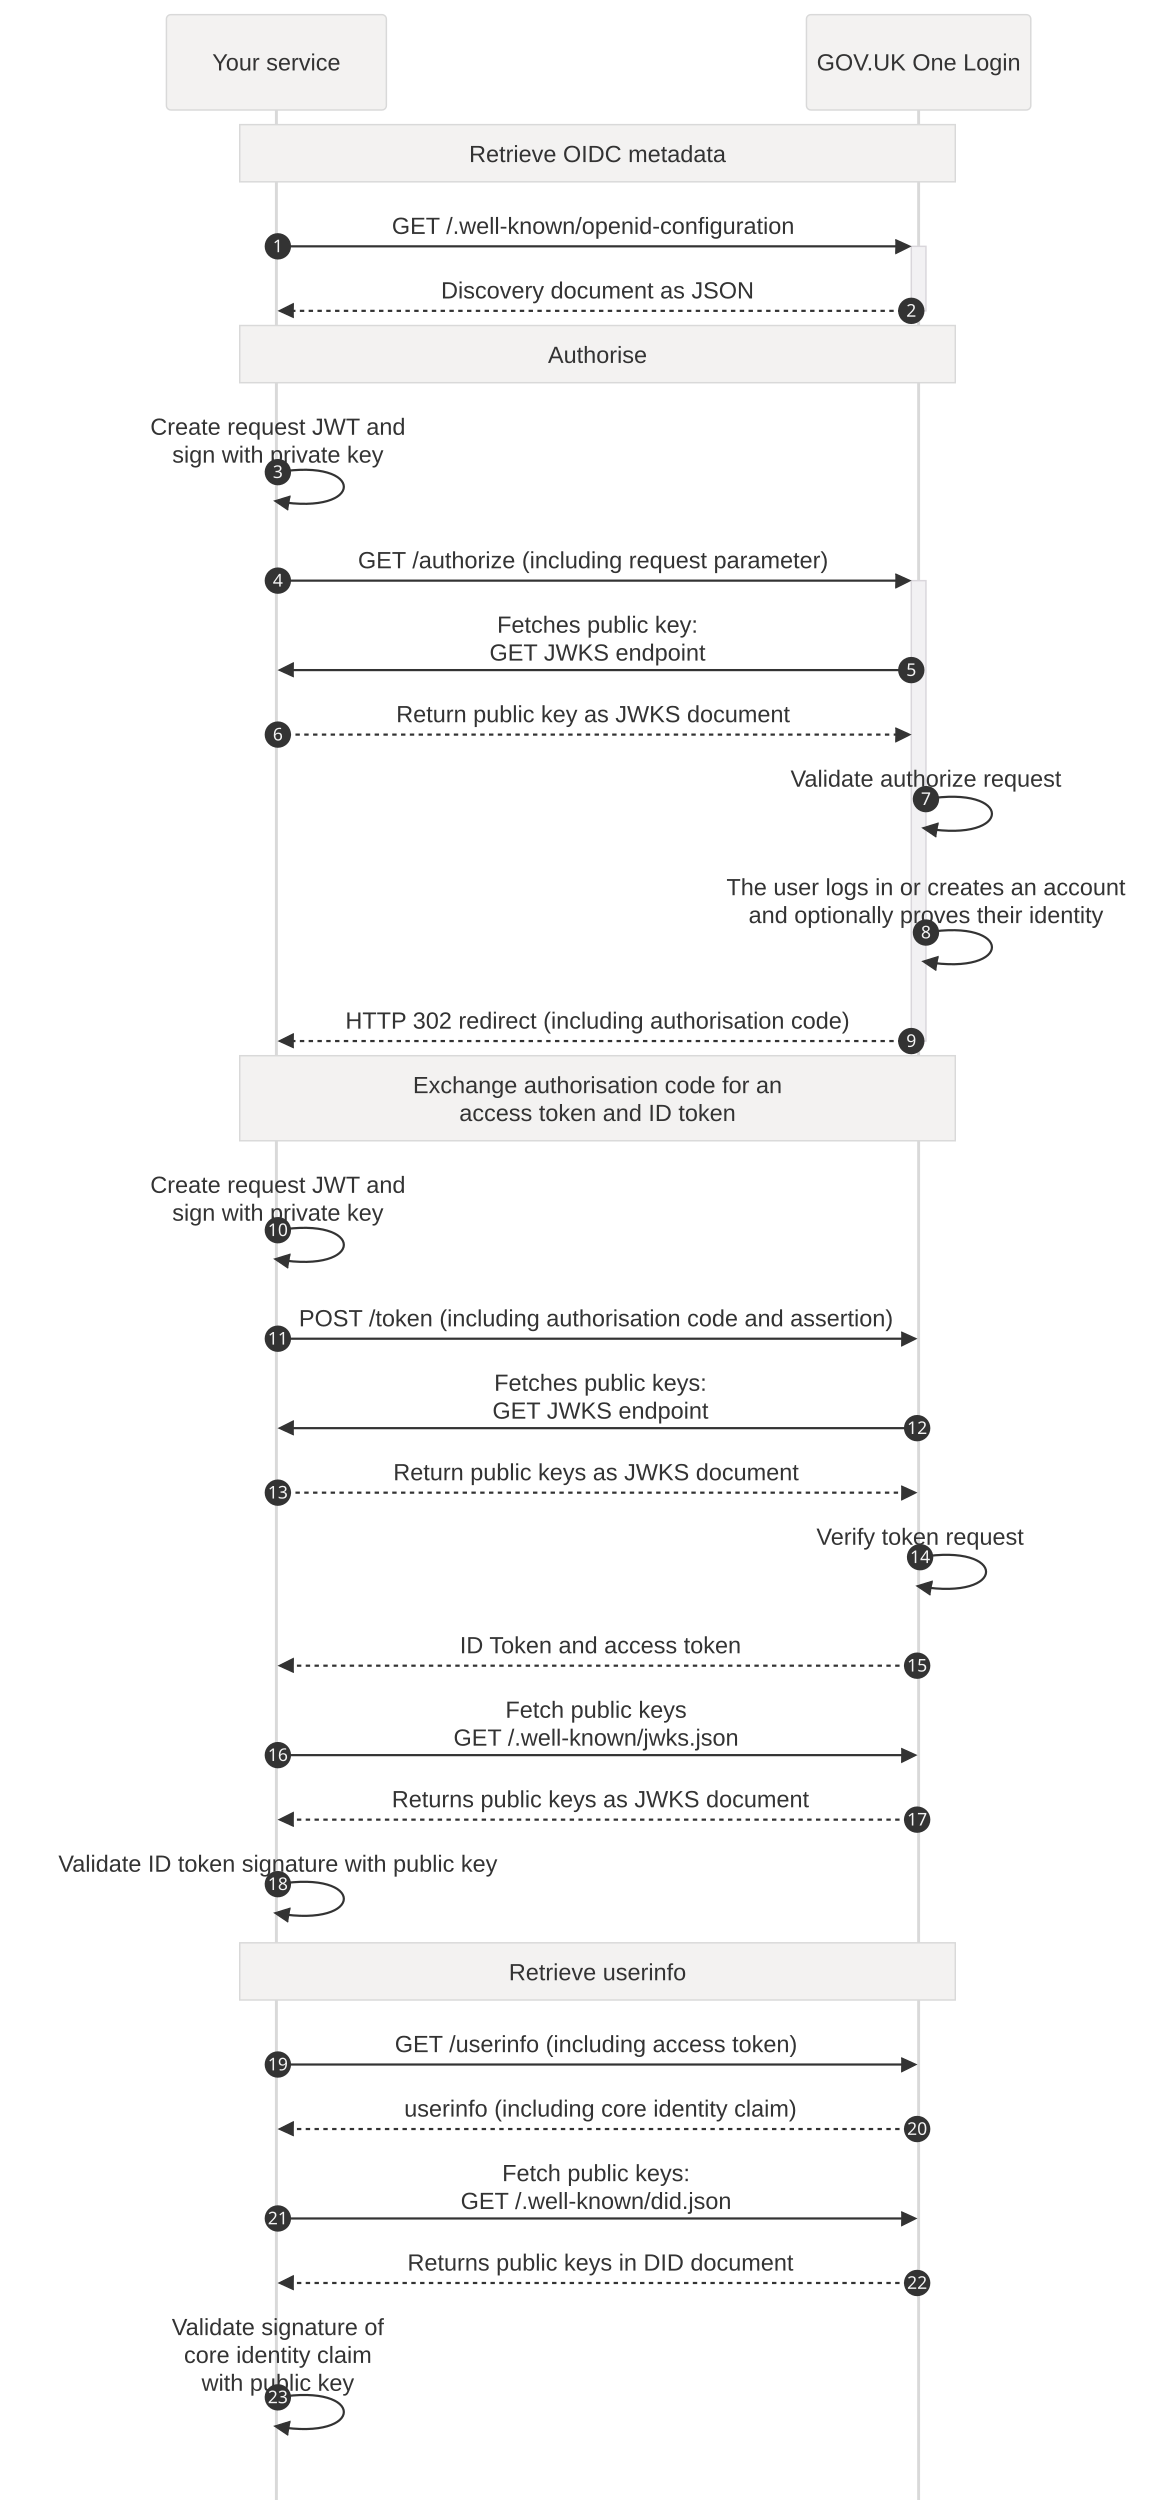
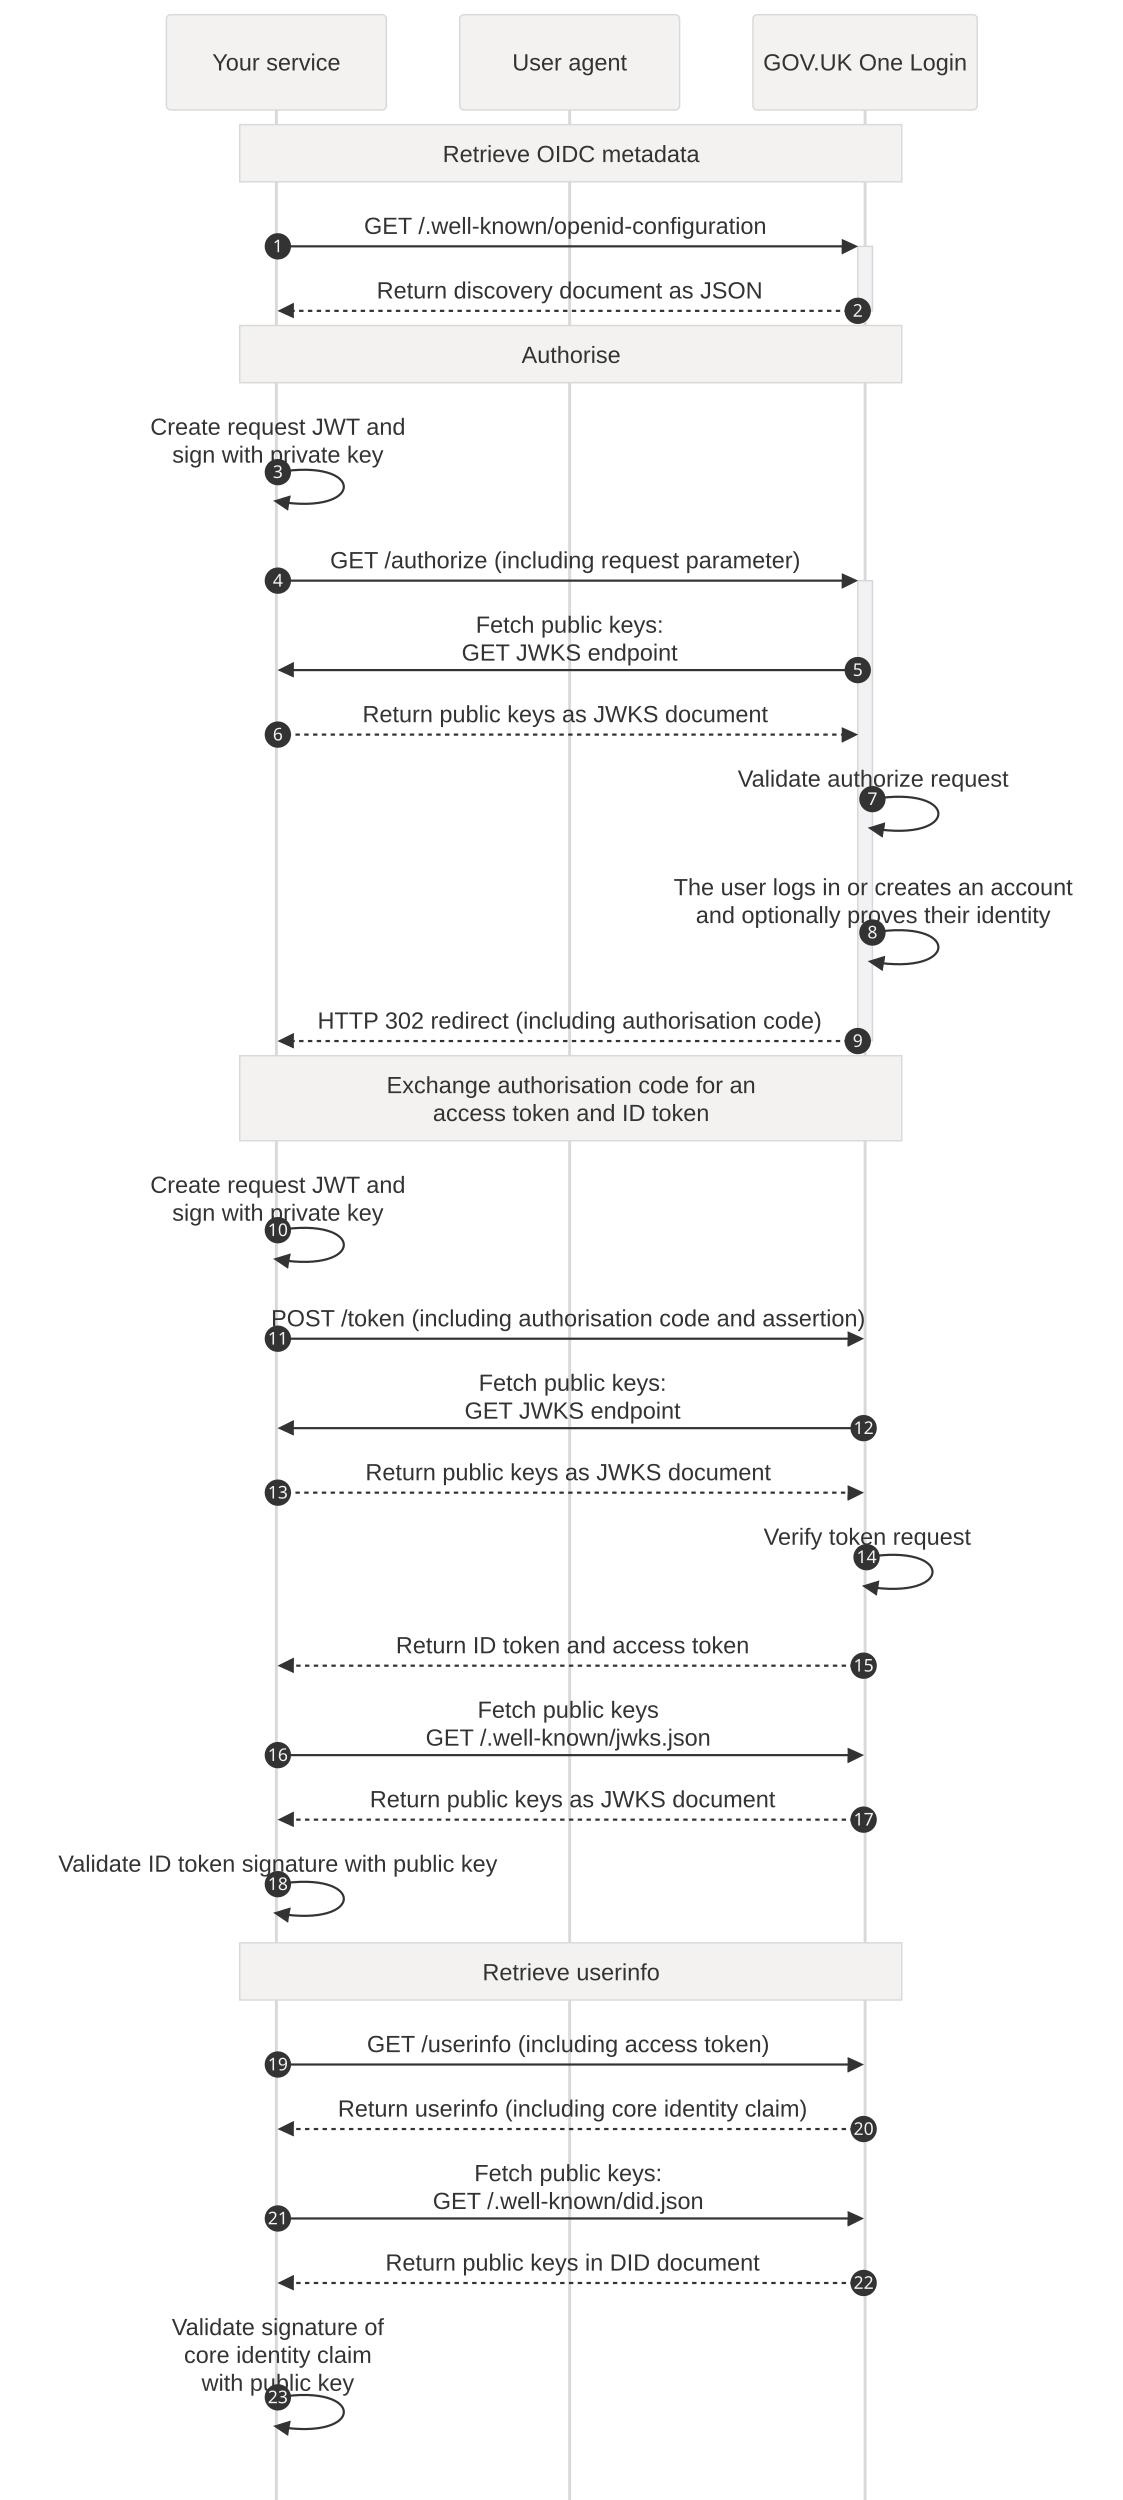
- <svg xmlns="http://www.w3.org/2000/svg" aria-roledescription="sequence" role="graphics-document document" viewBox="-113.5 -10 802 1705" style="max-width: 802px; background-color: white;" width="100%" id="my-svg">
+ <svg xmlns="http://www.w3.org/2000/svg" aria-roledescription="sequence" role="graphics-document document" viewBox="-113.5 -10 765.5 1705" style="max-width: 765.5px; background-color: white;" width="100%" id="my-svg">
  <g>
-     <line name="OL" stroke="#999" stroke-width="0.5px" class="actor-line 200" y2="2000" x2="513" y1="65" x1="513" id="actor1" />
+     <line name="OL" stroke="#999" stroke-width="0.5px" class="actor-line 200" y2="2000" x2="476.5" y1="65" x1="476.5" id="actor2" />
+     <g id="root-2">
+       <rect class="actor actor-top" ry="3" rx="3" name="OL" height="65" width="153" stroke="#666" fill="#eaeaea" y="0" x="400" />
+       <text style="text-anchor: middle; font-size: 16px; font-weight: 400;" class="actor actor-box" alignment-baseline="central" dominant-baseline="central" y="32.5" x="476.5">
+         <tspan dy="0" x="476.5">GOV.UK One Login</tspan>
+       </text>
+     </g>
+   </g>
+   <g>
+     <line name="U" stroke="#999" stroke-width="0.5px" class="actor-line 200" y2="2000" x2="275" y1="65" x1="275" id="actor1" />
    <g id="root-1">
-       <rect class="actor actor-top" ry="3" rx="3" name="OL" height="65" width="153" stroke="#666" fill="#eaeaea" y="0" x="436.5" />
-       <text style="text-anchor: middle; font-size: 16px; font-weight: 400;" class="actor actor-box" alignment-baseline="central" dominant-baseline="central" y="32.5" x="513">
-         <tspan dy="0" x="513">GOV.UK One Login</tspan>
+       <rect class="actor actor-top" ry="3" rx="3" name="U" height="65" width="150" stroke="#666" fill="#eaeaea" y="0" x="200" />
+       <text style="text-anchor: middle; font-size: 16px; font-weight: 400;" class="actor actor-box" alignment-baseline="central" dominant-baseline="central" y="32.5" x="275">
+         <tspan dy="0" x="275">User agent</tspan>
      </text>
    </g>
  </g>
  <g>
    <line name="S" stroke="#999" stroke-width="0.5px" class="actor-line 200" y2="2000" x2="75" y1="65" x1="75" id="actor0" />
    <g id="root-0">
      <rect class="actor actor-top" ry="3" rx="3" name="S" height="65" width="150" stroke="#666" fill="#eaeaea" y="0" x="0" />
      <text style="text-anchor: middle; font-size: 16px; font-weight: 400;" class="actor actor-box" alignment-baseline="central" dominant-baseline="central" y="32.5" x="75">
        <tspan dy="0" x="75">Your service</tspan>
      </text>
    </g>
  </g>
  <style>#my-svg{font-family:"trebuchet ms",verdana,arial,sans-serif;font-size:24px;fill:#333;}@keyframes edge-animation-frame{from{stroke-dashoffset:0;}}@keyframes dash{to{stroke-dashoffset:0;}}#my-svg .edge-animation-slow{stroke-dasharray:9,5!important;stroke-dashoffset:900;animation:dash 50s linear infinite;stroke-linecap:round;}#my-svg .edge-animation-fast{stroke-dasharray:9,5!important;stroke-dashoffset:900;animation:dash 20s linear infinite;stroke-linecap:round;}#my-svg .error-icon{fill:hsl(210, 7.692%, 99.902%);}#my-svg .error-text{fill:rgb(0.269, 0.25, 0.231);stroke:rgb(0.269, 0.25, 0.231);}#my-svg .edge-thickness-normal{stroke-width:1px;}#my-svg .edge-thickness-thick{stroke-width:3.5px;}#my-svg .edge-pattern-solid{stroke-dasharray:0;}#my-svg .edge-thickness-invisible{stroke-width:0;fill:none;}#my-svg .edge-pattern-dashed{stroke-dasharray:3;}#my-svg .edge-pattern-dotted{stroke-dasharray:2;}#my-svg .marker{fill:#0b0b0b;stroke:#0b0b0b;}#my-svg .marker.cross{stroke:#0b0b0b;}#my-svg svg{font-family:"trebuchet ms",verdana,arial,sans-serif;font-size:24px;}#my-svg p{margin:0;}#my-svg .actor{stroke:hsl(30, 0%, 84.902%);fill:#f3f2f1;}#my-svg text.actor&gt;tspan{fill:#333;stroke:none;}#my-svg .actor-line{stroke:hsl(30, 0%, 84.902%);}#my-svg .messageLine0{stroke-width:1.5;stroke-dasharray:none;stroke:#333;}#my-svg .messageLine1{stroke-width:1.5;stroke-dasharray:2,2;stroke:#333;}#my-svg #arrowhead path{fill:#333;stroke:#333;}#my-svg .sequenceNumber{fill:#f4f4f4;}#my-svg #sequencenumber{fill:#333;}#my-svg #crosshead path{fill:#333;stroke:#333;}#my-svg .messageText{fill:#333;stroke:none;}#my-svg .labelBox{stroke:hsl(30, 0%, 84.902%);fill:#f3f2f1;}#my-svg .labelText,#my-svg .labelText&gt;tspan{fill:#333;stroke:none;}#my-svg .loopText,#my-svg .loopText&gt;tspan{fill:#333;stroke:none;}#my-svg .loopLine{stroke-width:2px;stroke-dasharray:2,2;stroke:hsl(30, 0%, 84.902%);fill:hsl(30, 0%, 84.902%);}#my-svg .note{stroke:hsl(30, 0%, 84.902%);fill:#f3f2f1;}#my-svg .noteText,#my-svg .noteText&gt;tspan{fill:#333;stroke:none;}#my-svg .activation0{fill:hsl(-90, 7.692%, 94.902%);stroke:hsl(-90, 7.692%, 84.902%);}#my-svg .activation1{fill:hsl(-90, 7.692%, 94.902%);stroke:hsl(-90, 7.692%, 84.902%);}#my-svg .activation2{fill:hsl(-90, 7.692%, 94.902%);stroke:hsl(-90, 7.692%, 84.902%);}#my-svg .actorPopupMenu{position:absolute;}#my-svg .actorPopupMenuPanel{position:absolute;fill:#f3f2f1;box-shadow:0px 8px 16px 0px rgba(0,0,0,0.2);filter:drop-shadow(3px 5px 2px rgb(0 0 0 / 0.4));}#my-svg .actor-man line{stroke:hsl(30, 0%, 84.902%);fill:#f3f2f1;}#my-svg .actor-man circle,#my-svg line{stroke:hsl(30, 0%, 84.902%);fill:#f3f2f1;stroke-width:2px;}#my-svg :root{--mermaid-font-family:"trebuchet ms",verdana,arial,sans-serif;}</style>
  <g />
  <defs>
    <symbol height="24" width="24" id="computer">
      <path d="M2 2v13h20v-13h-20zm18 11h-16v-9h16v9zm-10.228 6l.466-1h3.524l.467 1h-4.457zm14.228 3h-24l2-6h2.104l-1.33 4h18.45l-1.297-4h2.073l2 6zm-5-10h-14v-7h14v7z" transform="scale(.5)" />
    </symbol>
  </defs>
  <defs>
    <symbol clip-rule="evenodd" fill-rule="evenodd" id="database">
      <path d="M12.258.001l.256.004.255.005.253.008.251.01.249.012.247.015.246.016.242.019.241.02.239.023.236.024.233.027.231.028.229.031.225.032.223.034.22.036.217.038.214.04.211.041.208.043.205.045.201.046.198.048.194.05.191.051.187.053.183.054.18.056.175.057.172.059.168.06.163.061.16.063.155.064.15.066.074.033.073.033.071.034.07.034.069.035.068.035.067.035.066.035.064.036.064.036.062.036.06.036.06.037.058.037.058.037.055.038.055.038.053.038.052.038.051.039.05.039.048.039.047.039.045.04.044.04.043.04.041.04.04.041.039.041.037.041.036.041.034.041.033.042.032.042.03.042.029.042.027.042.026.043.024.043.023.043.021.043.02.043.018.044.017.043.015.044.013.044.012.044.011.045.009.044.007.045.006.045.004.045.002.045.001.045v17l-.001.045-.002.045-.004.045-.006.045-.007.045-.009.044-.011.045-.012.044-.013.044-.015.044-.017.043-.018.044-.02.043-.021.043-.023.043-.024.043-.026.043-.027.042-.029.042-.03.042-.032.042-.033.042-.034.041-.036.041-.037.041-.039.041-.04.041-.041.04-.043.04-.044.04-.045.04-.047.039-.048.039-.05.039-.051.039-.052.038-.053.038-.055.038-.055.038-.058.037-.058.037-.06.037-.06.036-.062.036-.064.036-.064.036-.066.035-.067.035-.068.035-.069.035-.07.034-.071.034-.073.033-.074.033-.15.066-.155.064-.16.063-.163.061-.168.06-.172.059-.175.057-.18.056-.183.054-.187.053-.191.051-.194.05-.198.048-.201.046-.205.045-.208.043-.211.041-.214.04-.217.038-.22.036-.223.034-.225.032-.229.031-.231.028-.233.027-.236.024-.239.023-.241.02-.242.019-.246.016-.247.015-.249.012-.251.01-.253.008-.255.005-.256.004-.258.001-.258-.001-.256-.004-.255-.005-.253-.008-.251-.01-.249-.012-.247-.015-.245-.016-.243-.019-.241-.02-.238-.023-.236-.024-.234-.027-.231-.028-.228-.031-.226-.032-.223-.034-.22-.036-.217-.038-.214-.04-.211-.041-.208-.043-.204-.045-.201-.046-.198-.048-.195-.05-.19-.051-.187-.053-.184-.054-.179-.056-.176-.057-.172-.059-.167-.06-.164-.061-.159-.063-.155-.064-.151-.066-.074-.033-.072-.033-.072-.034-.07-.034-.069-.035-.068-.035-.067-.035-.066-.035-.064-.036-.063-.036-.062-.036-.061-.036-.06-.037-.058-.037-.057-.037-.056-.038-.055-.038-.053-.038-.052-.038-.051-.039-.049-.039-.049-.039-.046-.039-.046-.04-.044-.04-.043-.04-.041-.04-.04-.041-.039-.041-.037-.041-.036-.041-.034-.041-.033-.042-.032-.042-.03-.042-.029-.042-.027-.042-.026-.043-.024-.043-.023-.043-.021-.043-.02-.043-.018-.044-.017-.043-.015-.044-.013-.044-.012-.044-.011-.045-.009-.044-.007-.045-.006-.045-.004-.045-.002-.045-.001-.045v-17l.001-.045.002-.045.004-.045.006-.045.007-.045.009-.044.011-.045.012-.044.013-.044.015-.044.017-.043.018-.044.02-.043.021-.043.023-.043.024-.043.026-.043.027-.042.029-.042.03-.042.032-.042.033-.042.034-.041.036-.041.037-.041.039-.041.04-.041.041-.04.043-.04.044-.04.046-.04.046-.039.049-.039.049-.039.051-.039.052-.038.053-.038.055-.038.056-.038.057-.037.058-.037.06-.037.061-.036.062-.036.063-.036.064-.036.066-.035.067-.035.068-.035.069-.035.07-.034.072-.034.072-.033.074-.033.151-.066.155-.064.159-.063.164-.061.167-.06.172-.059.176-.057.179-.056.184-.054.187-.053.19-.051.195-.05.198-.048.201-.046.204-.045.208-.043.211-.041.214-.04.217-.038.22-.036.223-.034.226-.032.228-.031.231-.028.234-.027.236-.024.238-.023.241-.02.243-.019.245-.016.247-.015.249-.012.251-.01.253-.008.255-.005.256-.004.258-.001.258.001zm-9.258 20.499v.01l.001.021.003.021.004.022.005.021.006.022.007.022.009.023.01.022.011.023.012.023.013.023.015.023.016.024.017.023.018.024.019.024.021.024.022.025.023.024.024.025.052.049.056.05.061.051.066.051.07.051.075.051.079.052.084.052.088.052.092.052.097.052.102.051.105.052.11.052.114.051.119.051.123.051.127.05.131.05.135.05.139.048.144.049.147.047.152.047.155.047.16.045.163.045.167.043.171.043.176.041.178.041.183.039.187.039.19.037.194.035.197.035.202.033.204.031.209.03.212.029.216.027.219.025.222.024.226.021.23.02.233.018.236.016.24.015.243.012.246.01.249.008.253.005.256.004.259.001.26-.001.257-.004.254-.005.25-.008.247-.011.244-.012.241-.014.237-.016.233-.018.231-.021.226-.021.224-.024.22-.026.216-.027.212-.028.21-.031.205-.031.202-.034.198-.034.194-.036.191-.037.187-.039.183-.04.179-.04.175-.042.172-.043.168-.044.163-.045.16-.046.155-.046.152-.047.148-.048.143-.049.139-.049.136-.05.131-.05.126-.05.123-.051.118-.052.114-.051.11-.052.106-.052.101-.052.096-.052.092-.052.088-.053.083-.051.079-.052.074-.052.07-.051.065-.051.06-.051.056-.05.051-.05.023-.024.023-.025.021-.024.02-.024.019-.024.018-.024.017-.024.015-.023.014-.024.013-.023.012-.023.01-.023.01-.022.008-.022.006-.022.006-.022.004-.022.004-.021.001-.021.001-.021v-4.127l-.077.055-.08.053-.083.054-.085.053-.087.052-.09.052-.093.051-.095.05-.097.05-.1.049-.102.049-.105.048-.106.047-.109.047-.111.046-.114.045-.115.045-.118.044-.12.043-.122.042-.124.042-.126.041-.128.04-.13.04-.132.038-.134.038-.135.037-.138.037-.139.035-.142.035-.143.034-.144.033-.147.032-.148.031-.15.03-.151.03-.153.029-.154.027-.156.027-.158.026-.159.025-.161.024-.162.023-.163.022-.165.021-.166.02-.167.019-.169.018-.169.017-.171.016-.173.015-.173.014-.175.013-.175.012-.177.011-.178.01-.179.008-.179.008-.181.006-.182.005-.182.004-.184.003-.184.002h-.37l-.184-.002-.184-.003-.182-.004-.182-.005-.181-.006-.179-.008-.179-.008-.178-.01-.176-.011-.176-.012-.175-.013-.173-.014-.172-.015-.171-.016-.17-.017-.169-.018-.167-.019-.166-.02-.165-.021-.163-.022-.162-.023-.161-.024-.159-.025-.157-.026-.156-.027-.155-.027-.153-.029-.151-.03-.15-.03-.148-.031-.146-.032-.145-.033-.143-.034-.141-.035-.14-.035-.137-.037-.136-.037-.134-.038-.132-.038-.13-.04-.128-.04-.126-.041-.124-.042-.122-.042-.12-.044-.117-.043-.116-.045-.113-.045-.112-.046-.109-.047-.106-.047-.105-.048-.102-.049-.1-.049-.097-.05-.095-.05-.093-.052-.09-.051-.087-.052-.085-.053-.083-.054-.08-.054-.077-.054v4.127zm0-5.654v.011l.001.021.003.021.004.021.005.022.006.022.007.022.009.022.01.022.011.023.012.023.013.023.015.024.016.023.017.024.018.024.019.024.021.024.022.024.023.025.024.024.052.05.056.05.061.05.066.051.07.051.075.052.079.051.084.052.088.052.092.052.097.052.102.052.105.052.11.051.114.051.119.052.123.05.127.051.131.05.135.049.139.049.144.048.147.048.152.047.155.046.16.045.163.045.167.044.171.042.176.042.178.04.183.04.187.038.19.037.194.036.197.034.202.033.204.032.209.03.212.028.216.027.219.025.222.024.226.022.23.02.233.018.236.016.24.014.243.012.246.01.249.008.253.006.256.003.259.001.26-.001.257-.003.254-.006.25-.008.247-.01.244-.012.241-.015.237-.016.233-.018.231-.02.226-.022.224-.024.22-.025.216-.027.212-.029.21-.03.205-.032.202-.033.198-.035.194-.036.191-.037.187-.039.183-.039.179-.041.175-.042.172-.043.168-.044.163-.045.16-.045.155-.047.152-.047.148-.048.143-.048.139-.05.136-.049.131-.05.126-.051.123-.051.118-.051.114-.052.11-.052.106-.052.101-.052.096-.052.092-.052.088-.052.083-.052.079-.052.074-.051.07-.052.065-.051.06-.05.056-.051.051-.049.023-.025.023-.024.021-.025.02-.024.019-.024.018-.024.017-.024.015-.023.014-.023.013-.024.012-.022.01-.023.01-.023.008-.022.006-.022.006-.022.004-.021.004-.022.001-.021.001-.021v-4.139l-.077.054-.08.054-.083.054-.085.052-.087.053-.09.051-.093.051-.095.051-.097.05-.1.049-.102.049-.105.048-.106.047-.109.047-.111.046-.114.045-.115.044-.118.044-.12.044-.122.042-.124.042-.126.041-.128.04-.13.039-.132.039-.134.038-.135.037-.138.036-.139.036-.142.035-.143.033-.144.033-.147.033-.148.031-.15.03-.151.03-.153.028-.154.028-.156.027-.158.026-.159.025-.161.024-.162.023-.163.022-.165.021-.166.02-.167.019-.169.018-.169.017-.171.016-.173.015-.173.014-.175.013-.175.012-.177.011-.178.009-.179.009-.179.007-.181.007-.182.005-.182.004-.184.003-.184.002h-.37l-.184-.002-.184-.003-.182-.004-.182-.005-.181-.007-.179-.007-.179-.009-.178-.009-.176-.011-.176-.012-.175-.013-.173-.014-.172-.015-.171-.016-.17-.017-.169-.018-.167-.019-.166-.02-.165-.021-.163-.022-.162-.023-.161-.024-.159-.025-.157-.026-.156-.027-.155-.028-.153-.028-.151-.03-.15-.03-.148-.031-.146-.033-.145-.033-.143-.033-.141-.035-.14-.036-.137-.036-.136-.037-.134-.038-.132-.039-.13-.039-.128-.04-.126-.041-.124-.042-.122-.043-.12-.043-.117-.044-.116-.044-.113-.046-.112-.046-.109-.046-.106-.047-.105-.048-.102-.049-.1-.049-.097-.05-.095-.051-.093-.051-.09-.051-.087-.053-.085-.052-.083-.054-.08-.054-.077-.054v4.139zm0-5.666v.011l.001.02.003.022.004.021.005.022.006.021.007.022.009.023.01.022.011.023.012.023.013.023.015.023.016.024.017.024.018.023.019.024.021.025.022.024.023.024.024.025.052.05.056.05.061.05.066.051.07.051.075.052.079.051.084.052.088.052.092.052.097.052.102.052.105.051.11.052.114.051.119.051.123.051.127.05.131.05.135.05.139.049.144.048.147.048.152.047.155.046.16.045.163.045.167.043.171.043.176.042.178.04.183.04.187.038.19.037.194.036.197.034.202.033.204.032.209.03.212.028.216.027.219.025.222.024.226.021.23.02.233.018.236.017.24.014.243.012.246.01.249.008.253.006.256.003.259.001.26-.001.257-.003.254-.006.25-.008.247-.01.244-.013.241-.014.237-.016.233-.018.231-.02.226-.022.224-.024.22-.025.216-.027.212-.029.21-.03.205-.032.202-.033.198-.035.194-.036.191-.037.187-.039.183-.039.179-.041.175-.042.172-.043.168-.044.163-.045.16-.045.155-.047.152-.047.148-.048.143-.049.139-.049.136-.049.131-.051.126-.05.123-.051.118-.052.114-.051.11-.052.106-.052.101-.052.096-.052.092-.052.088-.052.083-.052.079-.052.074-.052.07-.051.065-.051.06-.051.056-.05.051-.049.023-.025.023-.025.021-.024.02-.024.019-.024.018-.024.017-.024.015-.023.014-.024.013-.023.012-.023.01-.022.01-.023.008-.022.006-.022.006-.022.004-.022.004-.021.001-.021.001-.021v-4.153l-.077.054-.08.054-.083.053-.085.053-.087.053-.09.051-.093.051-.095.051-.097.05-.1.049-.102.048-.105.048-.106.048-.109.046-.111.046-.114.046-.115.044-.118.044-.12.043-.122.043-.124.042-.126.041-.128.04-.13.039-.132.039-.134.038-.135.037-.138.036-.139.036-.142.034-.143.034-.144.033-.147.032-.148.032-.15.03-.151.03-.153.028-.154.028-.156.027-.158.026-.159.024-.161.024-.162.023-.163.023-.165.021-.166.02-.167.019-.169.018-.169.017-.171.016-.173.015-.173.014-.175.013-.175.012-.177.01-.178.01-.179.009-.179.007-.181.006-.182.006-.182.004-.184.003-.184.001-.185.001-.185-.001-.184-.001-.184-.003-.182-.004-.182-.006-.181-.006-.179-.007-.179-.009-.178-.01-.176-.01-.176-.012-.175-.013-.173-.014-.172-.015-.171-.016-.17-.017-.169-.018-.167-.019-.166-.02-.165-.021-.163-.023-.162-.023-.161-.024-.159-.024-.157-.026-.156-.027-.155-.028-.153-.028-.151-.03-.15-.03-.148-.032-.146-.032-.145-.033-.143-.034-.141-.034-.14-.036-.137-.036-.136-.037-.134-.038-.132-.039-.13-.039-.128-.041-.126-.041-.124-.041-.122-.043-.12-.043-.117-.044-.116-.044-.113-.046-.112-.046-.109-.046-.106-.048-.105-.048-.102-.048-.1-.05-.097-.049-.095-.051-.093-.051-.09-.052-.087-.052-.085-.053-.083-.053-.08-.054-.077-.054v4.153zm8.74-8.179l-.257.004-.254.005-.25.008-.247.011-.244.012-.241.014-.237.016-.233.018-.231.021-.226.022-.224.023-.22.026-.216.027-.212.028-.21.031-.205.032-.202.033-.198.034-.194.036-.191.038-.187.038-.183.04-.179.041-.175.042-.172.043-.168.043-.163.045-.16.046-.155.046-.152.048-.148.048-.143.048-.139.049-.136.05-.131.05-.126.051-.123.051-.118.051-.114.052-.11.052-.106.052-.101.052-.096.052-.092.052-.088.052-.083.052-.079.052-.074.051-.07.052-.065.051-.06.05-.056.05-.051.05-.023.025-.023.024-.021.024-.02.025-.019.024-.018.024-.017.023-.015.024-.014.023-.013.023-.012.023-.01.023-.01.022-.008.022-.006.023-.006.021-.004.022-.004.021-.001.021-.001.021.001.021.001.021.004.021.004.022.006.021.006.023.008.022.01.022.01.023.012.023.013.023.014.023.015.024.017.023.018.024.019.024.02.025.021.024.023.024.023.025.051.05.056.05.06.05.065.051.07.052.074.051.079.052.083.052.088.052.092.052.096.052.101.052.106.052.11.052.114.052.118.051.123.051.126.051.131.05.136.05.139.049.143.048.148.048.152.048.155.046.16.046.163.045.168.043.172.043.175.042.179.041.183.04.187.038.191.038.194.036.198.034.202.033.205.032.21.031.212.028.216.027.22.026.224.023.226.022.231.021.233.018.237.016.241.014.244.012.247.011.25.008.254.005.257.004.26.001.26-.001.257-.004.254-.005.25-.008.247-.011.244-.012.241-.014.237-.016.233-.018.231-.021.226-.022.224-.023.22-.026.216-.027.212-.028.21-.031.205-.032.202-.033.198-.034.194-.036.191-.038.187-.038.183-.04.179-.041.175-.042.172-.043.168-.043.163-.045.16-.046.155-.046.152-.048.148-.048.143-.048.139-.049.136-.05.131-.05.126-.051.123-.051.118-.051.114-.052.11-.052.106-.052.101-.052.096-.052.092-.052.088-.052.083-.052.079-.052.074-.051.07-.052.065-.051.06-.05.056-.05.051-.05.023-.025.023-.024.021-.024.02-.025.019-.024.018-.024.017-.023.015-.024.014-.023.013-.023.012-.023.01-.023.01-.022.008-.022.006-.023.006-.021.004-.022.004-.021.001-.021.001-.021-.001-.021-.001-.021-.004-.021-.004-.022-.006-.021-.006-.023-.008-.022-.01-.022-.01-.023-.012-.023-.013-.023-.014-.023-.015-.024-.017-.023-.018-.024-.019-.024-.02-.025-.021-.024-.023-.024-.023-.025-.051-.05-.056-.05-.06-.05-.065-.051-.07-.052-.074-.051-.079-.052-.083-.052-.088-.052-.092-.052-.096-.052-.101-.052-.106-.052-.11-.052-.114-.052-.118-.051-.123-.051-.126-.051-.131-.05-.136-.05-.139-.049-.143-.048-.148-.048-.152-.048-.155-.046-.16-.046-.163-.045-.168-.043-.172-.043-.175-.042-.179-.041-.183-.04-.187-.038-.191-.038-.194-.036-.198-.034-.202-.033-.205-.032-.21-.031-.212-.028-.216-.027-.22-.026-.224-.023-.226-.022-.231-.021-.233-.018-.237-.016-.241-.014-.244-.012-.247-.011-.25-.008-.254-.005-.257-.004-.26-.001-.26.001z" transform="scale(.5)" />
    </symbol>
  </defs>
  <defs>
    <symbol height="24" width="24" id="clock">
      <path d="M12 2c5.514 0 10 4.486 10 10s-4.486 10-10 10-10-4.486-10-10 4.486-10 10-10zm0-2c-6.627 0-12 5.373-12 12s5.373 12 12 12 12-5.373 12-12-5.373-12-12-12zm5.848 12.459c.202.038.202.333.001.372-1.907.361-6.045 1.111-6.547 1.111-.719 0-1.301-.582-1.301-1.301 0-.512.77-5.447 1.125-7.445.034-.192.312-.181.343.014l.985 6.238 5.394 1.011z" transform="scale(.5)" />
    </symbol>
  </defs>
  <defs>
    <marker orient="auto-start-reverse" markerHeight="12" markerWidth="12" markerUnits="userSpaceOnUse" refY="5" refX="7.9" id="arrowhead">
      <path d="M -1 0 L 10 5 L 0 10 z" />
    </marker>
  </defs>
  <defs>
    <marker refY="4.5" refX="4" orient="auto" markerHeight="8" markerWidth="15" id="crosshead">
      <path style="stroke-dasharray: 0, 0;" d="M 1,2 L 6,7 M 6,2 L 1,7" stroke-width="1pt" stroke="#000000" fill="none" />
    </marker>
  </defs>
  <defs>
    <marker orient="auto" markerHeight="28" markerWidth="20" refY="7" refX="15.5" id="filled-head">
      <path d="M 18,7 L9,13 L14,7 L9,1 Z" />
    </marker>
  </defs>
  <defs>
    <marker orient="auto" markerHeight="40" markerWidth="60" refY="15" refX="15" id="sequencenumber">
      <circle r="6" cy="15" cx="15" />
    </marker>
  </defs>
  <g>
-     <rect class="note" height="39" width="488" stroke="#666" fill="#EDF2AE" y="75" x="50" />
-     <text style="font-size: 16px; font-weight: 400;" dy="1em" class="noteText" alignment-baseline="middle" dominant-baseline="middle" text-anchor="middle" y="80" x="294">
-       <tspan x="294">Retrieve OIDC metadata</tspan>
+     <rect class="note" height="39" width="451.5" stroke="#666" fill="#EDF2AE" y="75" x="50" />
+     <text style="font-size: 16px; font-weight: 400;" dy="1em" class="noteText" alignment-baseline="middle" dominant-baseline="middle" text-anchor="middle" y="80" x="276">
+       <tspan x="276">Retrieve OIDC metadata</tspan>
    </text>
  </g>
  <g>
-     <rect class="activation0" height="44" width="10" stroke="#666" fill="#EDF2AE" y="158" x="508" />
+     <rect class="activation0" height="44" width="10" stroke="#666" fill="#EDF2AE" y="158" x="471.5" />
  </g>
  <g>
-     <rect class="note" height="39" width="488" stroke="#666" fill="#EDF2AE" y="212" x="50" />
-     <text style="font-size: 16px; font-weight: 400;" dy="1em" class="noteText" alignment-baseline="middle" dominant-baseline="middle" text-anchor="middle" y="217" x="294">
-       <tspan x="294">Authorise</tspan>
+     <rect class="note" height="39" width="451.5" stroke="#666" fill="#EDF2AE" y="212" x="50" />
+     <text style="font-size: 16px; font-weight: 400;" dy="1em" class="noteText" alignment-baseline="middle" dominant-baseline="middle" text-anchor="middle" y="217" x="276">
+       <tspan x="276">Authorise</tspan>
    </text>
  </g>
  <g>
-     <rect class="activation0" height="314" width="10" stroke="#666" fill="#EDF2AE" y="386" x="508" />
+     <rect class="activation0" height="314" width="10" stroke="#666" fill="#EDF2AE" y="386" x="471.5" />
  </g>
  <g>
-     <rect class="note" height="58" width="488" stroke="#666" fill="#EDF2AE" y="710" x="50" />
-     <text style="font-size: 16px; font-weight: 400;" dy="1em" class="noteText" alignment-baseline="middle" dominant-baseline="middle" text-anchor="middle" y="715" x="294">
-       <tspan x="294">Exchange authorisation code for an </tspan>
+     <rect class="note" height="58" width="451.5" stroke="#666" fill="#EDF2AE" y="710" x="50" />
+     <text style="font-size: 16px; font-weight: 400;" dy="1em" class="noteText" alignment-baseline="middle" dominant-baseline="middle" text-anchor="middle" y="715" x="276">
+       <tspan x="276">Exchange authorisation code for an </tspan>
    </text>
-     <text style="font-size: 16px; font-weight: 400;" dy="1em" class="noteText" alignment-baseline="middle" dominant-baseline="middle" text-anchor="middle" y="734" x="294">
-       <tspan x="294">access token and ID token</tspan>
+     <text style="font-size: 16px; font-weight: 400;" dy="1em" class="noteText" alignment-baseline="middle" dominant-baseline="middle" text-anchor="middle" y="734" x="276">
+       <tspan x="276">access token and ID token</tspan>
    </text>
  </g>
  <g>
-     <rect class="note" height="39" width="488" stroke="#666" fill="#EDF2AE" y="1315" x="50" />
-     <text style="font-size: 16px; font-weight: 400;" dy="1em" class="noteText" alignment-baseline="middle" dominant-baseline="middle" text-anchor="middle" y="1320" x="294">
-       <tspan x="294">Retrieve userinfo</tspan>
+     <rect class="note" height="39" width="451.5" stroke="#666" fill="#EDF2AE" y="1315" x="50" />
+     <text style="font-size: 16px; font-weight: 400;" dy="1em" class="noteText" alignment-baseline="middle" dominant-baseline="middle" text-anchor="middle" y="1320" x="276">
+       <tspan x="276">Retrieve userinfo</tspan>
    </text>
  </g>
-   <text style="font-size: 16px; font-weight: 400;" dy="1em" class="messageText" alignment-baseline="middle" dominant-baseline="middle" text-anchor="middle" y="129" x="291">GET /.well-known/openid-configuration</text>
-   <line style="fill: none;" marker-start="url(#sequencenumber)" marker-end="url(#arrowhead)" stroke="none" stroke-width="2" class="messageLine0" y2="158" x2="505" y1="158" x1="76" />
+   <text style="font-size: 16px; font-weight: 400;" dy="1em" class="messageText" alignment-baseline="middle" dominant-baseline="middle" text-anchor="middle" y="129" x="272">GET /.well-known/openid-configuration</text>
+   <line style="fill: none;" marker-start="url(#sequencenumber)" marker-end="url(#arrowhead)" stroke="none" stroke-width="2" class="messageLine0" y2="158" x2="468.5" y1="158" x1="76" />
  <text class="sequenceNumber" text-anchor="middle" font-size="12px" font-family="sans-serif" y="162" x="76">1</text>
-   <text style="font-size: 16px; font-weight: 400;" dy="1em" class="messageText" alignment-baseline="middle" dominant-baseline="middle" text-anchor="middle" y="173" x="294">Discovery document as JSON</text>
-   <line style="stroke-dasharray: 3, 3; fill: none;" marker-start="url(#sequencenumber)" marker-end="url(#arrowhead)" stroke="none" stroke-width="2" class="messageLine1" y2="202" x2="79" y1="202" x1="508" />
-   <text class="sequenceNumber" text-anchor="middle" font-size="12px" font-family="sans-serif" y="206" x="508">2</text>
+   <text style="font-size: 16px; font-weight: 400;" dy="1em" class="messageText" alignment-baseline="middle" dominant-baseline="middle" text-anchor="middle" y="173" x="275">Return discovery document as JSON</text>
+   <line style="stroke-dasharray: 3, 3; fill: none;" marker-start="url(#sequencenumber)" marker-end="url(#arrowhead)" stroke="none" stroke-width="2" class="messageLine1" y2="202" x2="79" y1="202" x1="471.5" />
+   <text class="sequenceNumber" text-anchor="middle" font-size="12px" font-family="sans-serif" y="206" x="471.5">2</text>
  <text style="font-size: 16px; font-weight: 400;" dy="1em" class="messageText" alignment-baseline="middle" dominant-baseline="middle" text-anchor="middle" y="266" x="76">Create request JWT and </text>
  <text style="font-size: 16px; font-weight: 400;" dy="1em" class="messageText" alignment-baseline="middle" dominant-baseline="middle" text-anchor="middle" y="285" x="76">sign with private key</text>
  <path style="fill: none;" marker-start="url(#sequencenumber)" marker-end="url(#arrowhead)" stroke="none" stroke-width="2" class="messageLine0" d="M 76,312 C 136,302 136,342 76,332" />
  <text class="sequenceNumber" text-anchor="middle" font-size="12px" font-family="sans-serif" y="316" x="76">3</text>
-   <text style="font-size: 16px; font-weight: 400;" dy="1em" class="messageText" alignment-baseline="middle" dominant-baseline="middle" text-anchor="middle" y="357" x="291">GET /authorize (including request parameter)</text>
-   <line style="fill: none;" marker-start="url(#sequencenumber)" marker-end="url(#arrowhead)" stroke="none" stroke-width="2" class="messageLine0" y2="386" x2="505" y1="386" x1="76" />
+   <text style="font-size: 16px; font-weight: 400;" dy="1em" class="messageText" alignment-baseline="middle" dominant-baseline="middle" text-anchor="middle" y="357" x="272">GET /authorize (including request parameter)</text>
+   <line style="fill: none;" marker-start="url(#sequencenumber)" marker-end="url(#arrowhead)" stroke="none" stroke-width="2" class="messageLine0" y2="386" x2="468.5" y1="386" x1="76" />
  <text class="sequenceNumber" text-anchor="middle" font-size="12px" font-family="sans-serif" y="390" x="76">4</text>
-   <text style="font-size: 16px; font-weight: 400;" dy="1em" class="messageText" alignment-baseline="middle" dominant-baseline="middle" text-anchor="middle" y="401" x="294">Fetches public key:</text>
-   <text style="font-size: 16px; font-weight: 400;" dy="1em" class="messageText" alignment-baseline="middle" dominant-baseline="middle" text-anchor="middle" y="420" x="294">GET JWKS endpoint</text>
-   <line style="fill: none;" marker-start="url(#sequencenumber)" marker-end="url(#arrowhead)" stroke="none" stroke-width="2" class="messageLine0" y2="447" x2="79" y1="447" x1="508" />
-   <text class="sequenceNumber" text-anchor="middle" font-size="12px" font-family="sans-serif" y="451" x="508">5</text>
-   <text style="font-size: 16px; font-weight: 400;" dy="1em" class="messageText" alignment-baseline="middle" dominant-baseline="middle" text-anchor="middle" y="462" x="291">Return public key as JWKS document</text>
-   <line style="stroke-dasharray: 3, 3; fill: none;" marker-start="url(#sequencenumber)" marker-end="url(#arrowhead)" stroke="none" stroke-width="2" class="messageLine1" y2="491" x2="505" y1="491" x1="76" />
+   <text style="font-size: 16px; font-weight: 400;" dy="1em" class="messageText" alignment-baseline="middle" dominant-baseline="middle" text-anchor="middle" y="401" x="275">Fetch public keys:</text>
+   <text style="font-size: 16px; font-weight: 400;" dy="1em" class="messageText" alignment-baseline="middle" dominant-baseline="middle" text-anchor="middle" y="420" x="275">GET JWKS endpoint</text>
+   <line style="fill: none;" marker-start="url(#sequencenumber)" marker-end="url(#arrowhead)" stroke="none" stroke-width="2" class="messageLine0" y2="447" x2="79" y1="447" x1="471.5" />
+   <text class="sequenceNumber" text-anchor="middle" font-size="12px" font-family="sans-serif" y="451" x="471.5">5</text>
+   <text style="font-size: 16px; font-weight: 400;" dy="1em" class="messageText" alignment-baseline="middle" dominant-baseline="middle" text-anchor="middle" y="462" x="272">Return public keys as JWKS document</text>
+   <line style="stroke-dasharray: 3, 3; fill: none;" marker-start="url(#sequencenumber)" marker-end="url(#arrowhead)" stroke="none" stroke-width="2" class="messageLine1" y2="491" x2="468.5" y1="491" x1="76" />
  <text class="sequenceNumber" text-anchor="middle" font-size="12px" font-family="sans-serif" y="495" x="76">6</text>
-   <text style="font-size: 16px; font-weight: 400;" dy="1em" class="messageText" alignment-baseline="middle" dominant-baseline="middle" text-anchor="middle" y="506" x="518">Validate authorize request</text>
-   <path style="fill: none;" marker-start="url(#sequencenumber)" marker-end="url(#arrowhead)" stroke="none" stroke-width="2" class="messageLine0" d="M 518,535 C 578,525 578,565 518,555" />
-   <text class="sequenceNumber" text-anchor="middle" font-size="12px" font-family="sans-serif" y="539" x="518">7</text>
-   <text style="font-size: 16px; font-weight: 400;" dy="1em" class="messageText" alignment-baseline="middle" dominant-baseline="middle" text-anchor="middle" y="580" x="518">The user logs in or creates an account</text>
-   <text style="font-size: 16px; font-weight: 400;" dy="1em" class="messageText" alignment-baseline="middle" dominant-baseline="middle" text-anchor="middle" y="599" x="518">and optionally proves their identity</text>
-   <path style="fill: none;" marker-start="url(#sequencenumber)" marker-end="url(#arrowhead)" stroke="none" stroke-width="2" class="messageLine0" d="M 518,626 C 578,616 578,656 518,646" />
-   <text class="sequenceNumber" text-anchor="middle" font-size="12px" font-family="sans-serif" y="630" x="518">8</text>
-   <text style="font-size: 16px; font-weight: 400;" dy="1em" class="messageText" alignment-baseline="middle" dominant-baseline="middle" text-anchor="middle" y="671" x="294">HTTP 302 redirect (including authorisation code)</text>
-   <line style="stroke-dasharray: 3, 3; fill: none;" marker-start="url(#sequencenumber)" marker-end="url(#arrowhead)" stroke="none" stroke-width="2" class="messageLine1" y2="700" x2="79" y1="700" x1="508" />
-   <text class="sequenceNumber" text-anchor="middle" font-size="12px" font-family="sans-serif" y="704" x="508">9</text>
+   <text style="font-size: 16px; font-weight: 400;" dy="1em" class="messageText" alignment-baseline="middle" dominant-baseline="middle" text-anchor="middle" y="506" x="482">Validate authorize request</text>
+   <path style="fill: none;" marker-start="url(#sequencenumber)" marker-end="url(#arrowhead)" stroke="none" stroke-width="2" class="messageLine0" d="M 481.5,535 C 541.5,525 541.5,565 481.5,555" />
+   <text class="sequenceNumber" text-anchor="middle" font-size="12px" font-family="sans-serif" y="539" x="481.5">7</text>
+   <text style="font-size: 16px; font-weight: 400;" dy="1em" class="messageText" alignment-baseline="middle" dominant-baseline="middle" text-anchor="middle" y="580" x="482">The user logs in or creates an account</text>
+   <text style="font-size: 16px; font-weight: 400;" dy="1em" class="messageText" alignment-baseline="middle" dominant-baseline="middle" text-anchor="middle" y="599" x="482">and optionally proves their identity</text>
+   <path style="fill: none;" marker-start="url(#sequencenumber)" marker-end="url(#arrowhead)" stroke="none" stroke-width="2" class="messageLine0" d="M 481.5,626 C 541.5,616 541.5,656 481.5,646" />
+   <text class="sequenceNumber" text-anchor="middle" font-size="12px" font-family="sans-serif" y="630" x="481.5">8</text>
+   <text style="font-size: 16px; font-weight: 400;" dy="1em" class="messageText" alignment-baseline="middle" dominant-baseline="middle" text-anchor="middle" y="671" x="275">HTTP 302 redirect (including authorisation code)</text>
+   <line style="stroke-dasharray: 3, 3; fill: none;" marker-start="url(#sequencenumber)" marker-end="url(#arrowhead)" stroke="none" stroke-width="2" class="messageLine1" y2="700" x2="79" y1="700" x1="471.5" />
+   <text class="sequenceNumber" text-anchor="middle" font-size="12px" font-family="sans-serif" y="704" x="471.5">9</text>
  <text style="font-size: 16px; font-weight: 400;" dy="1em" class="messageText" alignment-baseline="middle" dominant-baseline="middle" text-anchor="middle" y="783" x="76">Create request JWT and </text>
  <text style="font-size: 16px; font-weight: 400;" dy="1em" class="messageText" alignment-baseline="middle" dominant-baseline="middle" text-anchor="middle" y="802" x="76">sign with private key</text>
  <path style="fill: none;" marker-start="url(#sequencenumber)" marker-end="url(#arrowhead)" stroke="none" stroke-width="2" class="messageLine0" d="M 76,829 C 136,819 136,859 76,849" />
  <text class="sequenceNumber" text-anchor="middle" font-size="12px" font-family="sans-serif" y="833" x="76">10</text>
-   <text style="font-size: 16px; font-weight: 400;" dy="1em" class="messageText" alignment-baseline="middle" dominant-baseline="middle" text-anchor="middle" y="874" x="293">POST /token (including authorisation code and assertion)</text>
-   <line style="fill: none;" marker-start="url(#sequencenumber)" marker-end="url(#arrowhead)" stroke="none" stroke-width="2" class="messageLine0" y2="903" x2="509" y1="903" x1="76" />
+   <text style="font-size: 16px; font-weight: 400;" dy="1em" class="messageText" alignment-baseline="middle" dominant-baseline="middle" text-anchor="middle" y="874" x="274">POST /token (including authorisation code and assertion)</text>
+   <line style="fill: none;" marker-start="url(#sequencenumber)" marker-end="url(#arrowhead)" stroke="none" stroke-width="2" class="messageLine0" y2="903" x2="472.5" y1="903" x1="76" />
  <text class="sequenceNumber" text-anchor="middle" font-size="12px" font-family="sans-serif" y="907" x="76">11</text>
-   <text style="font-size: 16px; font-weight: 400;" dy="1em" class="messageText" alignment-baseline="middle" dominant-baseline="middle" text-anchor="middle" y="918" x="296">Fetches public keys:</text>
-   <text style="font-size: 16px; font-weight: 400;" dy="1em" class="messageText" alignment-baseline="middle" dominant-baseline="middle" text-anchor="middle" y="937" x="296">GET JWKS endpoint</text>
-   <line style="fill: none;" marker-start="url(#sequencenumber)" marker-end="url(#arrowhead)" stroke="none" stroke-width="2" class="messageLine0" y2="964" x2="79" y1="964" x1="512" />
-   <text class="sequenceNumber" text-anchor="middle" font-size="12px" font-family="sans-serif" y="968" x="512">12</text>
-   <text style="font-size: 16px; font-weight: 400;" dy="1em" class="messageText" alignment-baseline="middle" dominant-baseline="middle" text-anchor="middle" y="979" x="293">Return public keys as JWKS document</text>
-   <line style="stroke-dasharray: 3, 3; fill: none;" marker-start="url(#sequencenumber)" marker-end="url(#arrowhead)" stroke="none" stroke-width="2" class="messageLine1" y2="1008" x2="509" y1="1008" x1="76" />
+   <text style="font-size: 16px; font-weight: 400;" dy="1em" class="messageText" alignment-baseline="middle" dominant-baseline="middle" text-anchor="middle" y="918" x="277">Fetch public keys:</text>
+   <text style="font-size: 16px; font-weight: 400;" dy="1em" class="messageText" alignment-baseline="middle" dominant-baseline="middle" text-anchor="middle" y="937" x="277">GET JWKS endpoint</text>
+   <line style="fill: none;" marker-start="url(#sequencenumber)" marker-end="url(#arrowhead)" stroke="none" stroke-width="2" class="messageLine0" y2="964" x2="79" y1="964" x1="475.5" />
+   <text class="sequenceNumber" text-anchor="middle" font-size="12px" font-family="sans-serif" y="968" x="475.5">12</text>
+   <text style="font-size: 16px; font-weight: 400;" dy="1em" class="messageText" alignment-baseline="middle" dominant-baseline="middle" text-anchor="middle" y="979" x="274">Return public keys as JWKS document</text>
+   <line style="stroke-dasharray: 3, 3; fill: none;" marker-start="url(#sequencenumber)" marker-end="url(#arrowhead)" stroke="none" stroke-width="2" class="messageLine1" y2="1008" x2="472.5" y1="1008" x1="76" />
  <text class="sequenceNumber" text-anchor="middle" font-size="12px" font-family="sans-serif" y="1012" x="76">13</text>
-   <text style="font-size: 16px; font-weight: 400;" dy="1em" class="messageText" alignment-baseline="middle" dominant-baseline="middle" text-anchor="middle" y="1023" x="514">Verify token request</text>
-   <path style="fill: none;" marker-start="url(#sequencenumber)" marker-end="url(#arrowhead)" stroke="none" stroke-width="2" class="messageLine0" d="M 514,1052 C 574,1042 574,1082 514,1072" />
-   <text class="sequenceNumber" text-anchor="middle" font-size="12px" font-family="sans-serif" y="1056" x="514">14</text>
-   <text style="font-size: 16px; font-weight: 400;" dy="1em" class="messageText" alignment-baseline="middle" dominant-baseline="middle" text-anchor="middle" y="1097" x="296">ID Token and access token</text>
-   <line style="stroke-dasharray: 3, 3; fill: none;" marker-start="url(#sequencenumber)" marker-end="url(#arrowhead)" stroke="none" stroke-width="2" class="messageLine1" y2="1126" x2="79" y1="1126" x1="512" />
-   <text class="sequenceNumber" text-anchor="middle" font-size="12px" font-family="sans-serif" y="1130" x="512">15</text>
-   <text style="font-size: 16px; font-weight: 400;" dy="1em" class="messageText" alignment-baseline="middle" dominant-baseline="middle" text-anchor="middle" y="1141" x="293">Fetch public keys</text>
-   <text style="font-size: 16px; font-weight: 400;" dy="1em" class="messageText" alignment-baseline="middle" dominant-baseline="middle" text-anchor="middle" y="1160" x="293">GET /.well-known/jwks.json</text>
-   <line style="fill: none;" marker-start="url(#sequencenumber)" marker-end="url(#arrowhead)" stroke="none" stroke-width="2" class="messageLine0" y2="1187" x2="509" y1="1187" x1="76" />
+   <text style="font-size: 16px; font-weight: 400;" dy="1em" class="messageText" alignment-baseline="middle" dominant-baseline="middle" text-anchor="middle" y="1023" x="478">Verify token request</text>
+   <path style="fill: none;" marker-start="url(#sequencenumber)" marker-end="url(#arrowhead)" stroke="none" stroke-width="2" class="messageLine0" d="M 477.5,1052 C 537.5,1042 537.5,1082 477.5,1072" />
+   <text class="sequenceNumber" text-anchor="middle" font-size="12px" font-family="sans-serif" y="1056" x="477.5">14</text>
+   <text style="font-size: 16px; font-weight: 400;" dy="1em" class="messageText" alignment-baseline="middle" dominant-baseline="middle" text-anchor="middle" y="1097" x="277">Return ID token and access token</text>
+   <line style="stroke-dasharray: 3, 3; fill: none;" marker-start="url(#sequencenumber)" marker-end="url(#arrowhead)" stroke="none" stroke-width="2" class="messageLine1" y2="1126" x2="79" y1="1126" x1="475.5" />
+   <text class="sequenceNumber" text-anchor="middle" font-size="12px" font-family="sans-serif" y="1130" x="475.5">15</text>
+   <text style="font-size: 16px; font-weight: 400;" dy="1em" class="messageText" alignment-baseline="middle" dominant-baseline="middle" text-anchor="middle" y="1141" x="274">Fetch public keys</text>
+   <text style="font-size: 16px; font-weight: 400;" dy="1em" class="messageText" alignment-baseline="middle" dominant-baseline="middle" text-anchor="middle" y="1160" x="274">GET /.well-known/jwks.json</text>
+   <line style="fill: none;" marker-start="url(#sequencenumber)" marker-end="url(#arrowhead)" stroke="none" stroke-width="2" class="messageLine0" y2="1187" x2="472.5" y1="1187" x1="76" />
  <text class="sequenceNumber" text-anchor="middle" font-size="12px" font-family="sans-serif" y="1191" x="76">16</text>
-   <text style="font-size: 16px; font-weight: 400;" dy="1em" class="messageText" alignment-baseline="middle" dominant-baseline="middle" text-anchor="middle" y="1202" x="296">Returns public keys as JWKS document</text>
-   <line style="stroke-dasharray: 3, 3; fill: none;" marker-start="url(#sequencenumber)" marker-end="url(#arrowhead)" stroke="none" stroke-width="2" class="messageLine1" y2="1231" x2="79" y1="1231" x1="512" />
-   <text class="sequenceNumber" text-anchor="middle" font-size="12px" font-family="sans-serif" y="1235" x="512">17</text>
+   <text style="font-size: 16px; font-weight: 400;" dy="1em" class="messageText" alignment-baseline="middle" dominant-baseline="middle" text-anchor="middle" y="1202" x="277">Return public keys as JWKS document</text>
+   <line style="stroke-dasharray: 3, 3; fill: none;" marker-start="url(#sequencenumber)" marker-end="url(#arrowhead)" stroke="none" stroke-width="2" class="messageLine1" y2="1231" x2="79" y1="1231" x1="475.5" />
+   <text class="sequenceNumber" text-anchor="middle" font-size="12px" font-family="sans-serif" y="1235" x="475.5">17</text>
  <text style="font-size: 16px; font-weight: 400;" dy="1em" class="messageText" alignment-baseline="middle" dominant-baseline="middle" text-anchor="middle" y="1246" x="76">Validate ID token signature with public key</text>
  <path style="fill: none;" marker-start="url(#sequencenumber)" marker-end="url(#arrowhead)" stroke="none" stroke-width="2" class="messageLine0" d="M 76,1275 C 136,1265 136,1305 76,1295" />
  <text class="sequenceNumber" text-anchor="middle" font-size="12px" font-family="sans-serif" y="1279" x="76">18</text>
-   <text style="font-size: 16px; font-weight: 400;" dy="1em" class="messageText" alignment-baseline="middle" dominant-baseline="middle" text-anchor="middle" y="1369" x="293">GET /userinfo (including access token)</text>
-   <line style="fill: none;" marker-start="url(#sequencenumber)" marker-end="url(#arrowhead)" stroke="none" stroke-width="2" class="messageLine0" y2="1398" x2="509" y1="1398" x1="76" />
+   <text style="font-size: 16px; font-weight: 400;" dy="1em" class="messageText" alignment-baseline="middle" dominant-baseline="middle" text-anchor="middle" y="1369" x="274">GET /userinfo (including access token)</text>
+   <line style="fill: none;" marker-start="url(#sequencenumber)" marker-end="url(#arrowhead)" stroke="none" stroke-width="2" class="messageLine0" y2="1398" x2="472.5" y1="1398" x1="76" />
  <text class="sequenceNumber" text-anchor="middle" font-size="12px" font-family="sans-serif" y="1402" x="76">19</text>
-   <text style="font-size: 16px; font-weight: 400;" dy="1em" class="messageText" alignment-baseline="middle" dominant-baseline="middle" text-anchor="middle" y="1413" x="296">userinfo (including core identity claim)</text>
-   <line style="stroke-dasharray: 3, 3; fill: none;" marker-start="url(#sequencenumber)" marker-end="url(#arrowhead)" stroke="none" stroke-width="2" class="messageLine1" y2="1442" x2="79" y1="1442" x1="512" />
-   <text class="sequenceNumber" text-anchor="middle" font-size="12px" font-family="sans-serif" y="1446" x="512">20</text>
-   <text style="font-size: 16px; font-weight: 400;" dy="1em" class="messageText" alignment-baseline="middle" dominant-baseline="middle" text-anchor="middle" y="1457" x="293">Fetch public keys:</text>
-   <text style="font-size: 16px; font-weight: 400;" dy="1em" class="messageText" alignment-baseline="middle" dominant-baseline="middle" text-anchor="middle" y="1476" x="293">GET /.well-known/did.json</text>
-   <line style="fill: none;" marker-start="url(#sequencenumber)" marker-end="url(#arrowhead)" stroke="none" stroke-width="2" class="messageLine0" y2="1503" x2="509" y1="1503" x1="76" />
+   <text style="font-size: 16px; font-weight: 400;" dy="1em" class="messageText" alignment-baseline="middle" dominant-baseline="middle" text-anchor="middle" y="1413" x="277">Return userinfo (including core identity claim)</text>
+   <line style="stroke-dasharray: 3, 3; fill: none;" marker-start="url(#sequencenumber)" marker-end="url(#arrowhead)" stroke="none" stroke-width="2" class="messageLine1" y2="1442" x2="79" y1="1442" x1="475.5" />
+   <text class="sequenceNumber" text-anchor="middle" font-size="12px" font-family="sans-serif" y="1446" x="475.5">20</text>
+   <text style="font-size: 16px; font-weight: 400;" dy="1em" class="messageText" alignment-baseline="middle" dominant-baseline="middle" text-anchor="middle" y="1457" x="274">Fetch public keys:</text>
+   <text style="font-size: 16px; font-weight: 400;" dy="1em" class="messageText" alignment-baseline="middle" dominant-baseline="middle" text-anchor="middle" y="1476" x="274">GET /.well-known/did.json</text>
+   <line style="fill: none;" marker-start="url(#sequencenumber)" marker-end="url(#arrowhead)" stroke="none" stroke-width="2" class="messageLine0" y2="1503" x2="472.5" y1="1503" x1="76" />
  <text class="sequenceNumber" text-anchor="middle" font-size="12px" font-family="sans-serif" y="1507" x="76">21</text>
-   <text style="font-size: 16px; font-weight: 400;" dy="1em" class="messageText" alignment-baseline="middle" dominant-baseline="middle" text-anchor="middle" y="1518" x="296">Returns public keys in DID document</text>
-   <line style="stroke-dasharray: 3, 3; fill: none;" marker-start="url(#sequencenumber)" marker-end="url(#arrowhead)" stroke="none" stroke-width="2" class="messageLine1" y2="1547" x2="79" y1="1547" x1="512" />
-   <text class="sequenceNumber" text-anchor="middle" font-size="12px" font-family="sans-serif" y="1551" x="512">22</text>
+   <text style="font-size: 16px; font-weight: 400;" dy="1em" class="messageText" alignment-baseline="middle" dominant-baseline="middle" text-anchor="middle" y="1518" x="277">Return public keys in DID document</text>
+   <line style="stroke-dasharray: 3, 3; fill: none;" marker-start="url(#sequencenumber)" marker-end="url(#arrowhead)" stroke="none" stroke-width="2" class="messageLine1" y2="1547" x2="79" y1="1547" x1="475.5" />
+   <text class="sequenceNumber" text-anchor="middle" font-size="12px" font-family="sans-serif" y="1551" x="475.5">22</text>
  <text style="font-size: 16px; font-weight: 400;" dy="1em" class="messageText" alignment-baseline="middle" dominant-baseline="middle" text-anchor="middle" y="1562" x="76">Validate signature of</text>
  <text style="font-size: 16px; font-weight: 400;" dy="1em" class="messageText" alignment-baseline="middle" dominant-baseline="middle" text-anchor="middle" y="1581" x="76">core identity claim</text>
  <text style="font-size: 16px; font-weight: 400;" dy="1em" class="messageText" alignment-baseline="middle" dominant-baseline="middle" text-anchor="middle" y="1600" x="76">with public key</text>
  <path style="fill: none;" marker-start="url(#sequencenumber)" marker-end="url(#arrowhead)" stroke="none" stroke-width="2" class="messageLine0" d="M 76,1625 C 136,1615 136,1655 76,1645" />
  <text class="sequenceNumber" text-anchor="middle" font-size="12px" font-family="sans-serif" y="1629" x="76">23</text>
</svg>
